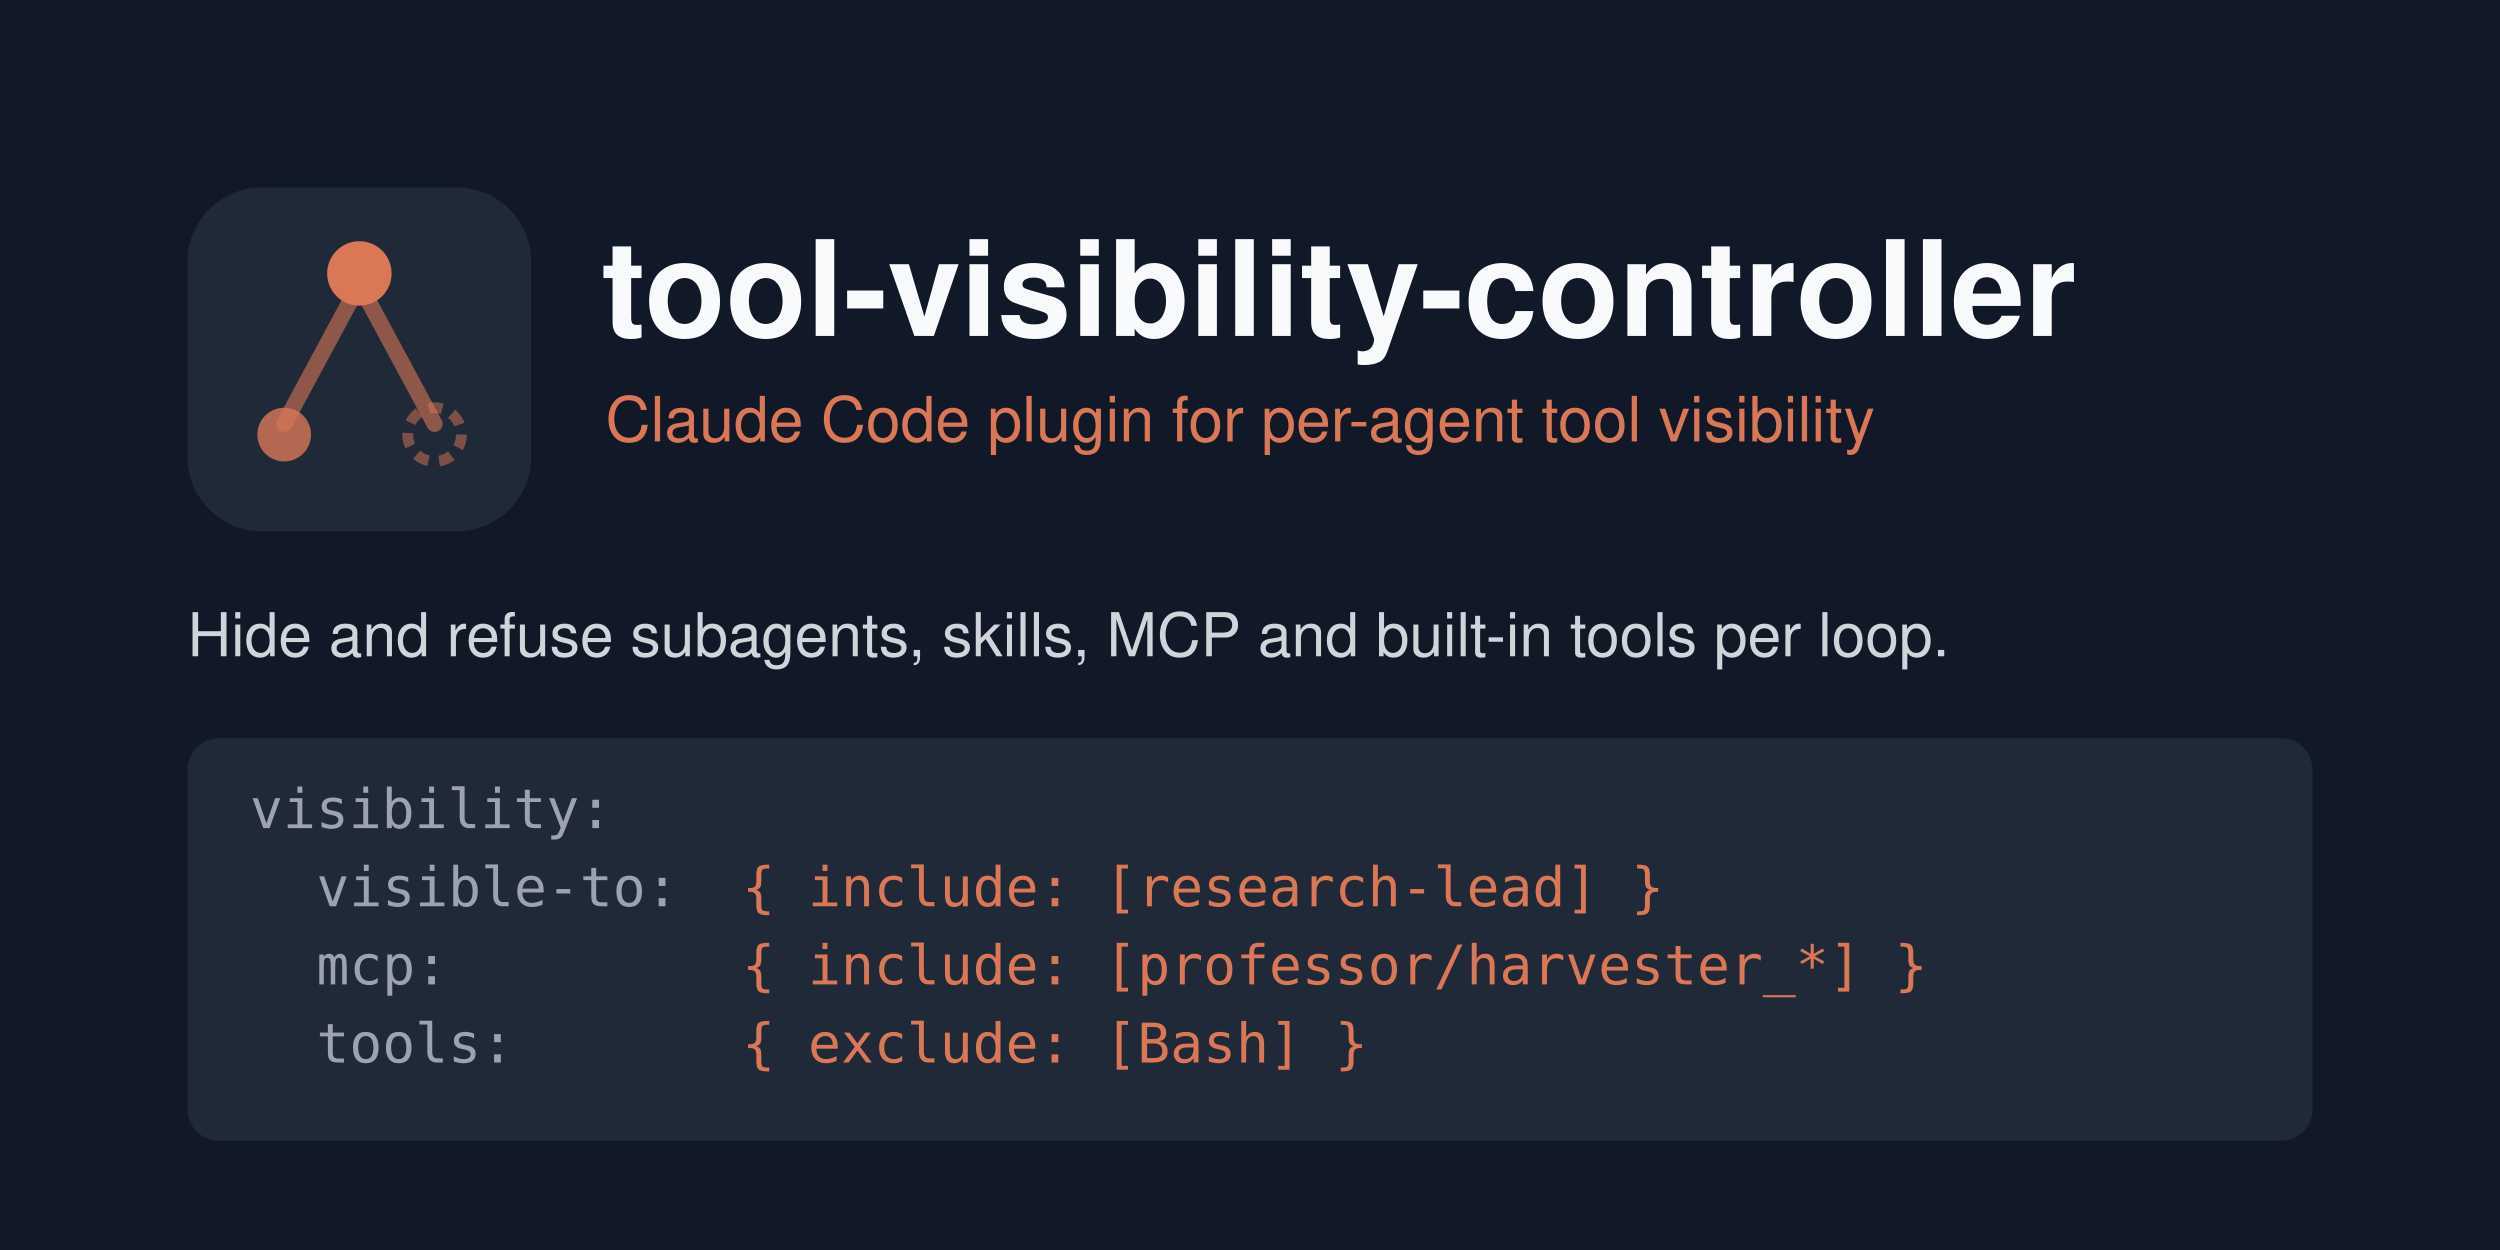
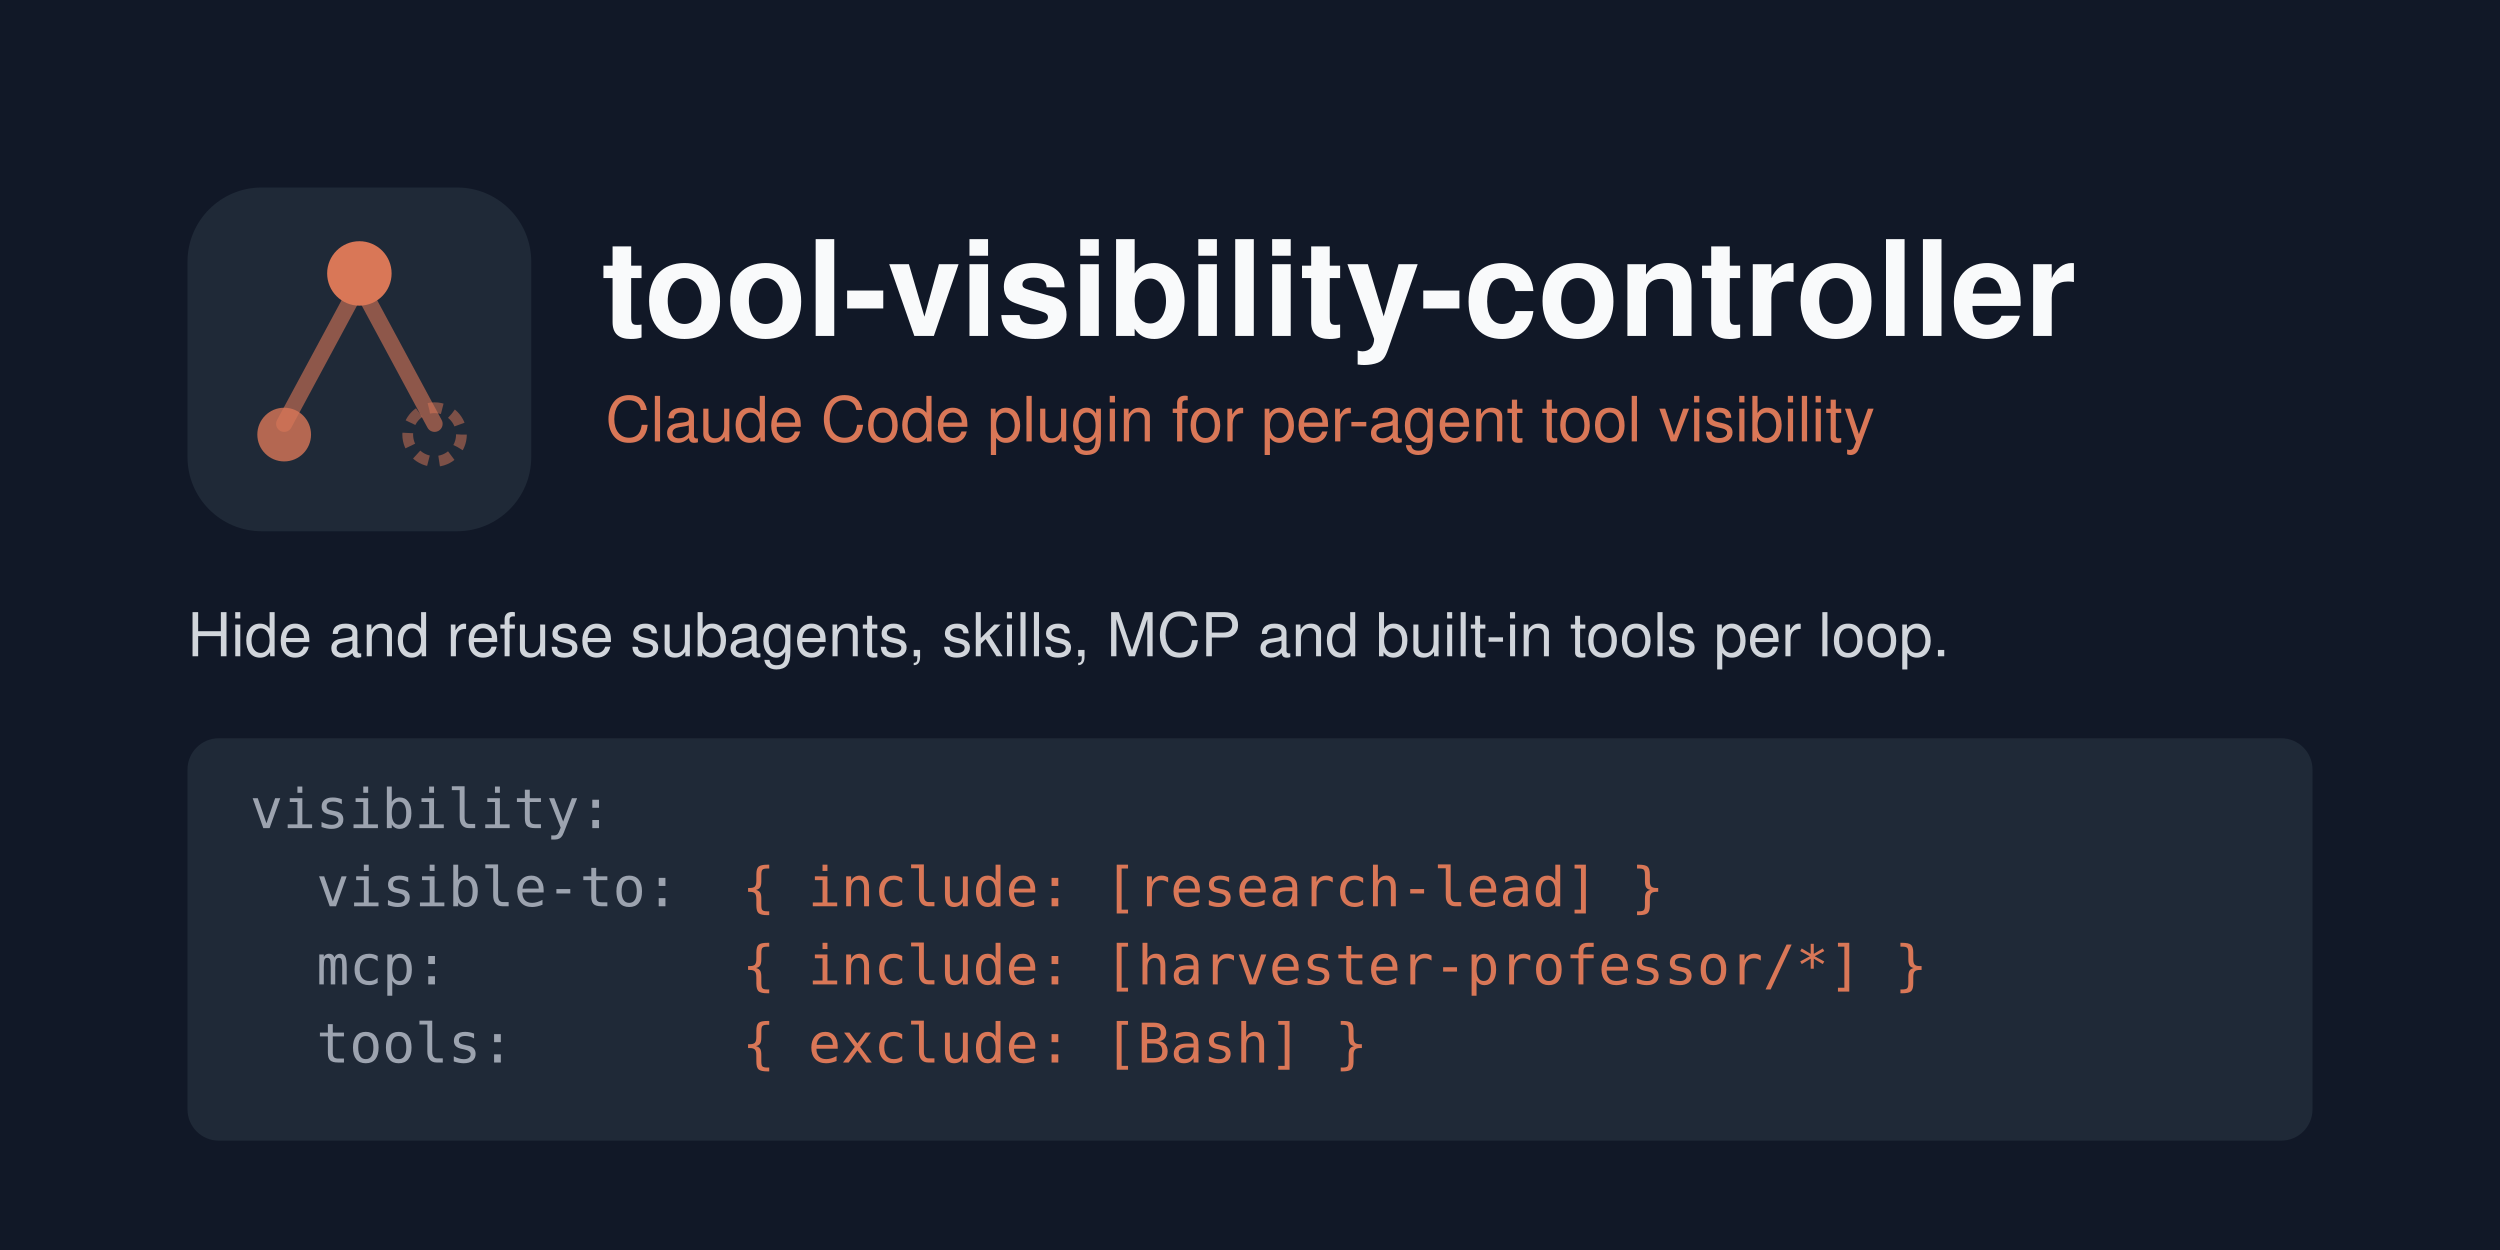
<svg xmlns="http://www.w3.org/2000/svg" width="1280" height="640" viewBox="0 0 1280 640">
  <rect width="1280" height="640" fill="#111827" />
  <g transform="translate(96 96)">
    <rect width="176" height="176" rx="38" fill="#1f2937" />
    <g transform="scale(0.6875)">
      <path d="M128 72 L72 176 M128 72 L184 176" stroke="#d97757" stroke-width="12" stroke-linecap="round" opacity="0.6" />
      <circle cx="128" cy="64" r="24" fill="#d97757" />
      <circle cx="72" cy="184" r="20" fill="#d97757" opacity="0.8" />
      <circle cx="184" cy="184" r="20" fill="none" stroke="#d97757" stroke-width="8" stroke-dasharray="10 8" opacity="0.5" />
    </g>
  </g>
  <text x="308" y="172" font-family="-apple-system, 'Helvetica Neue', Helvetica, Arial, sans-serif" font-size="68" font-weight="700" fill="#f9fafb">tool-visibility-controller</text>
  <text x="310" y="226" font-family="-apple-system, 'Helvetica Neue', Helvetica, Arial, sans-serif" font-size="32" fill="#d97757">Claude Code plugin for per-agent tool visibility</text>
  <text x="96" y="336" font-family="-apple-system, 'Helvetica Neue', Helvetica, Arial, sans-serif" font-size="31" fill="#d1d5db">Hide and refuse subagents, skills, MCP and built-in tools per loop.</text>
  <g font-family="Menlo, 'SF Mono', Consolas, 'DejaVu Sans Mono', monospace" font-size="28">
    <rect x="96" y="378" width="1088" height="206" rx="16" fill="#1f2937" />
    <text x="128" y="424" fill="#9ca3af">visibility:</text>
    <text x="162" y="464" fill="#9ca3af">visible-to:<tspan x="380" fill="#d97757">{ include: [research-lead] }</tspan>
    </text>
-     <text x="162" y="504" fill="#9ca3af">mcp:<tspan x="380" fill="#d97757">{ include: [professor/harvester_*] }</tspan>
+     <text x="162" y="504" fill="#9ca3af">mcp:<tspan x="380" fill="#d97757">{ include: [harvester-professor/*] }</tspan>
    </text>
    <text x="162" y="544" fill="#9ca3af">tools:<tspan x="380" fill="#d97757">{ exclude: [Bash] }</tspan>
    </text>
  </g>
</svg>
